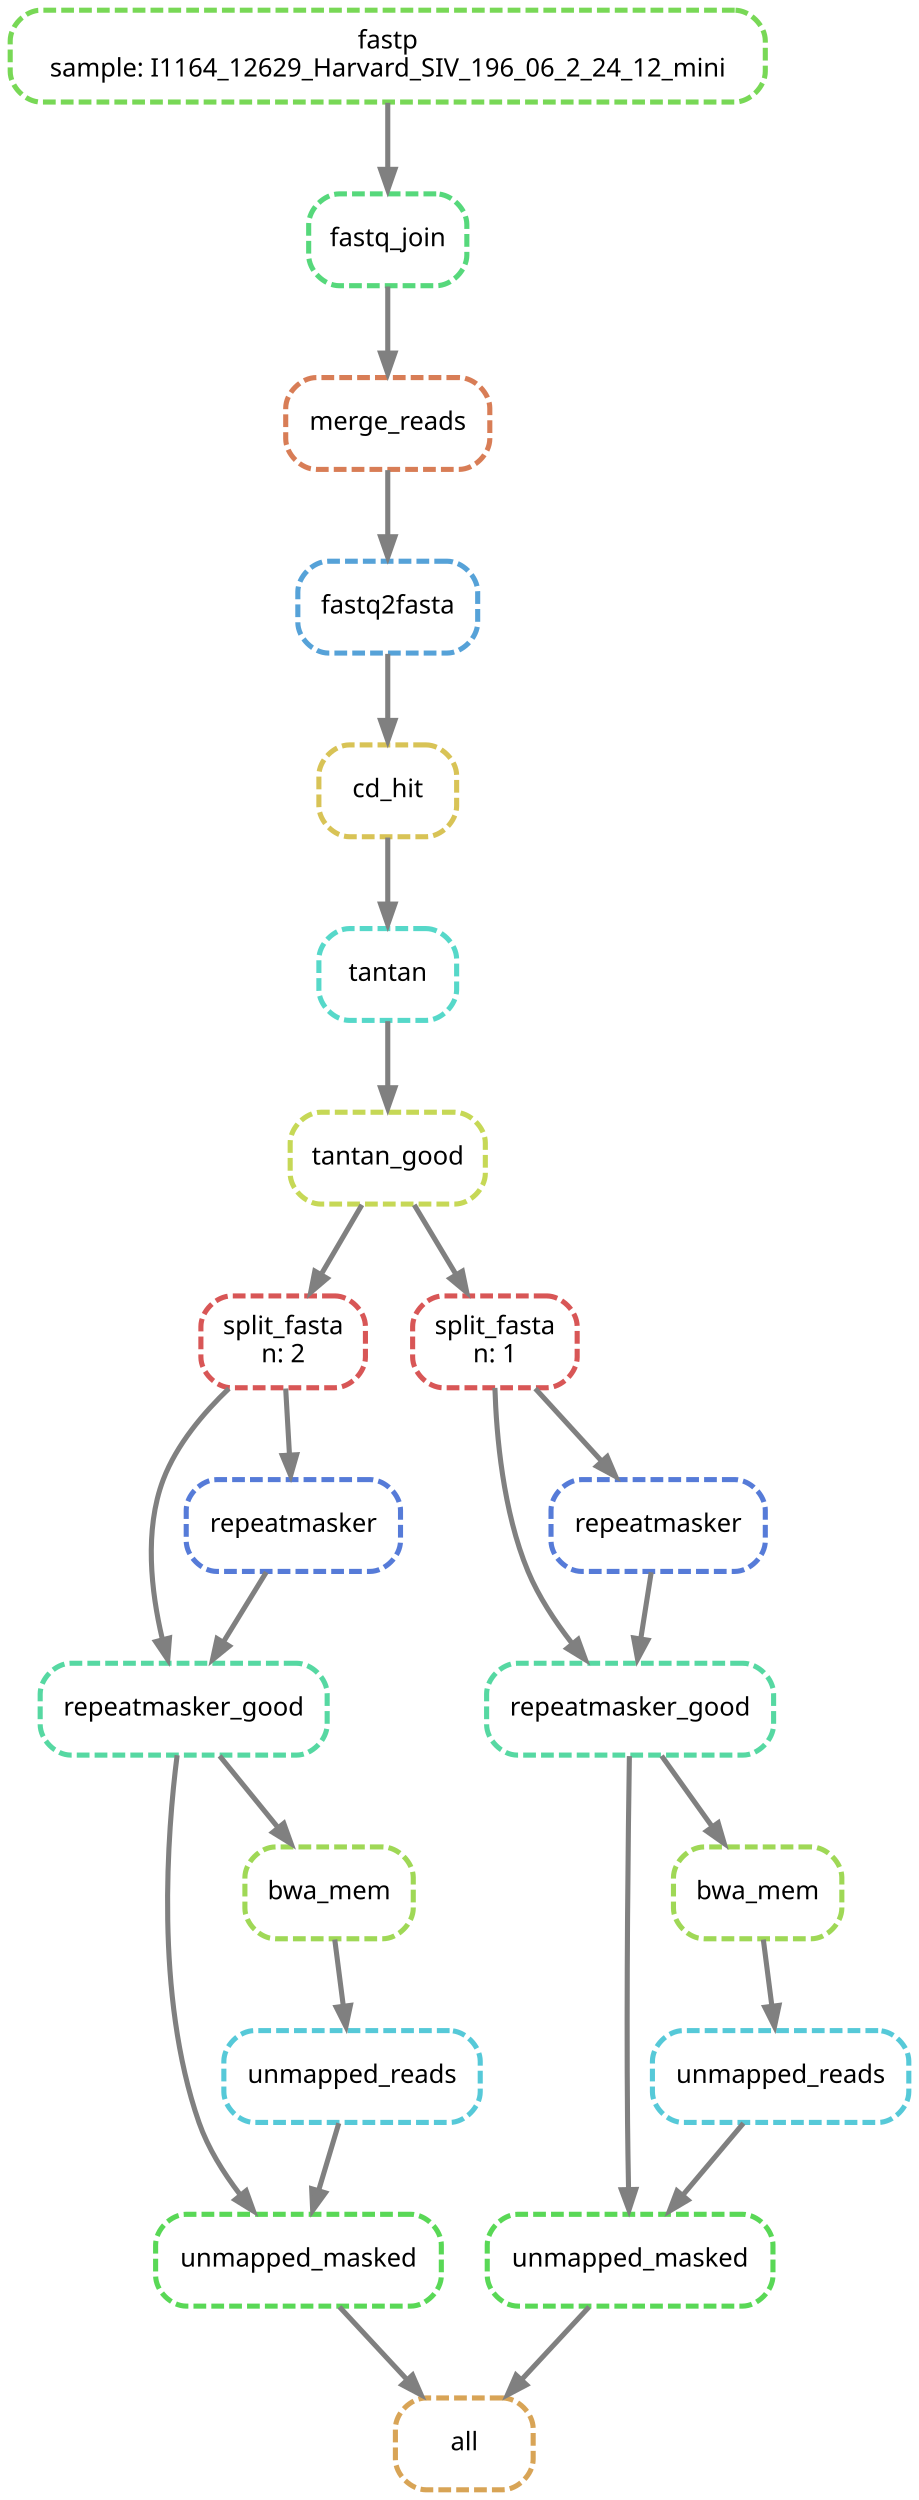
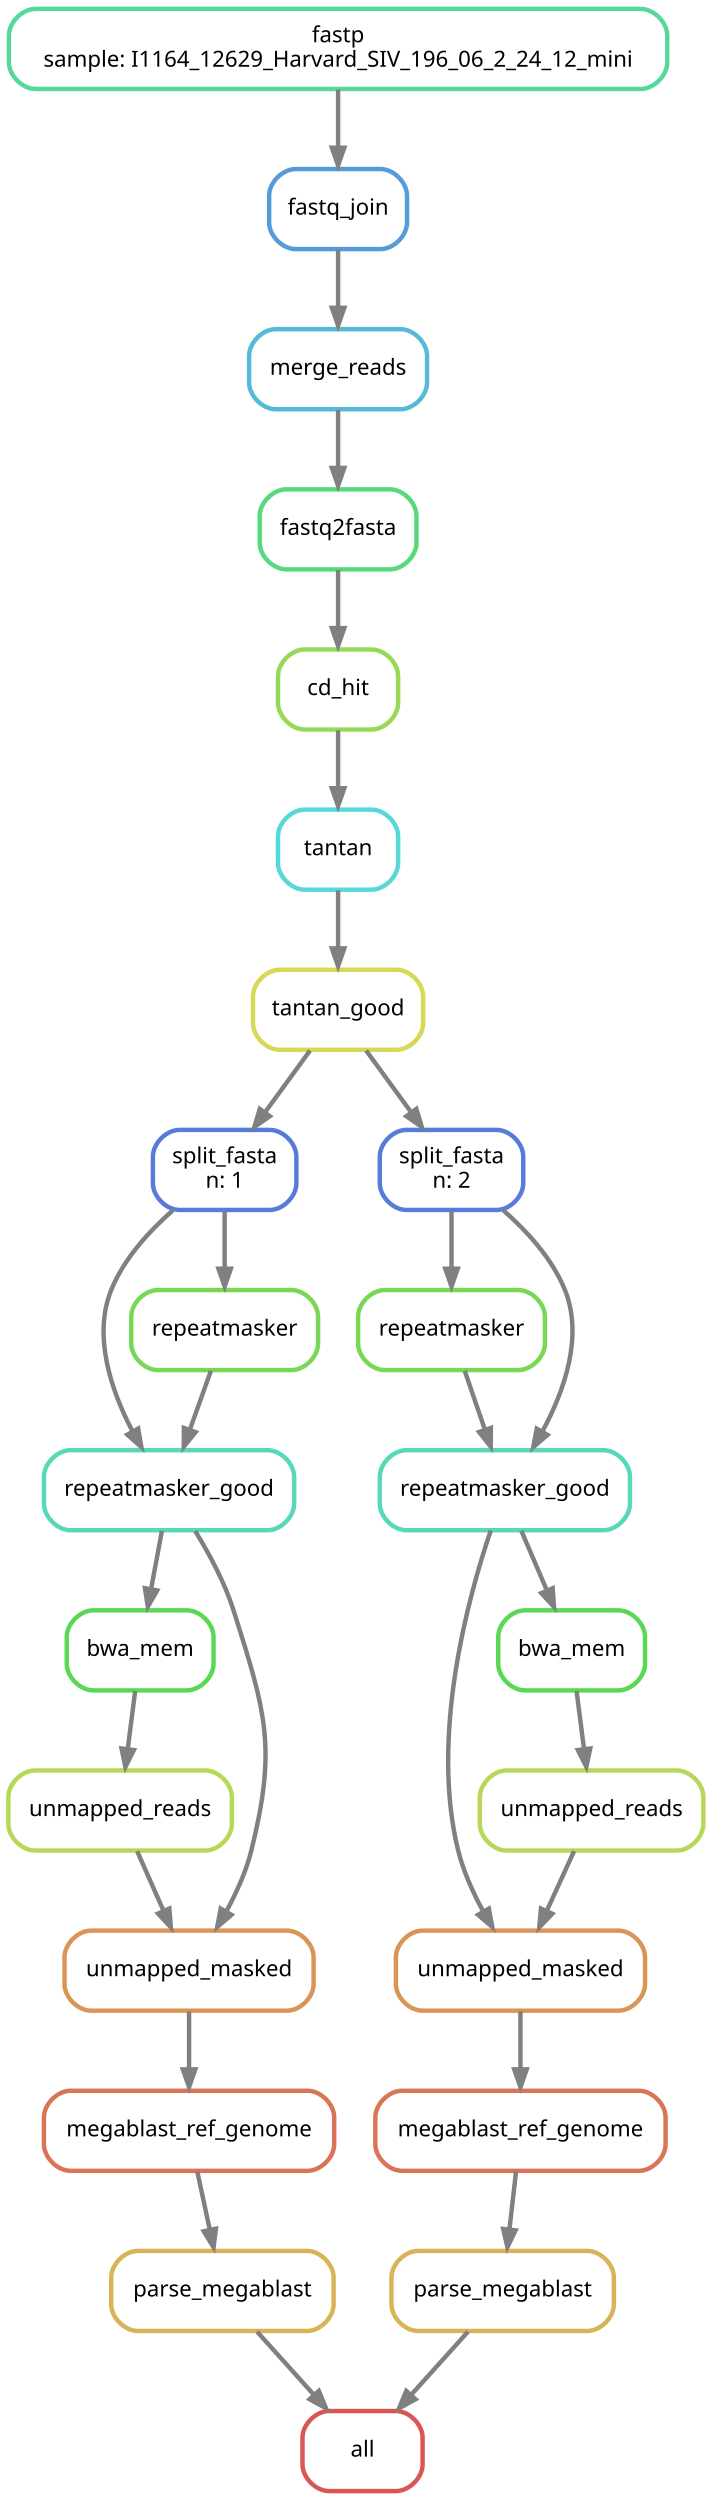
- <svg xmlns="http://www.w3.org/2000/svg" width="360pt" height="980pt" viewBox="0.00 0.00 360.00 980.00">
-   <g id="graph0" class="graph" transform="scale(1 1) rotate(0) translate(4 976)">
-     <polygon fill="white" stroke="white" points="-4,5 -4,-976 357,-976 357,5 -4,5" />
+ <svg xmlns="http://www.w3.org/2000/svg" width="320pt" height="1124pt" viewBox="0.00 0.00 320.00 1124.00">
+   <g id="graph0" class="graph" transform="scale(1 1) rotate(0) translate(4 1120)">
+     <polygon fill="white" stroke="white" points="-4,5 -4,-1120 317,-1120 317,5 -4,5" />
    <g id="node1" class="node">
-       <path fill="none" stroke="#d8a456" stroke-width="2" stroke-dasharray="5,2" d="M193,-36C193,-36 163,-36 163,-36 157,-36 151,-30 151,-24 151,-24 151,-12 151,-12 151,-6 157,-0 163,-0 163,-0 193,-0 193,-0 199,-0 205,-6 205,-12 205,-12 205,-24 205,-24 205,-30 199,-36 193,-36" />
-       <text text-anchor="middle" x="178" y="-15.5" font-family="sans" font-size="10.00">all</text>
+       <path fill="none" stroke="#56b9d8" stroke-width="2" d="M176,-972C176,-972 120,-972 120,-972 114,-972 108,-966 108,-960 108,-960 108,-948 108,-948 108,-942 114,-936 120,-936 120,-936 176,-936 176,-936 182,-936 188,-942 188,-948 188,-948 188,-960 188,-960 188,-966 182,-972 176,-972" />
+       <text text-anchor="middle" x="148" y="-951.5" font-family="sans" font-size="10.00">merge_reads</text>
+     </g>
+     <g id="node17" class="node">
+       <path fill="none" stroke="#56d87b" stroke-width="2" d="M171.25,-900C171.25,-900 124.75,-900 124.75,-900 118.75,-900 112.75,-894 112.75,-888 112.75,-888 112.75,-876 112.75,-876 112.75,-870 118.75,-864 124.75,-864 124.75,-864 171.25,-864 171.25,-864 177.25,-864 183.25,-870 183.25,-876 183.25,-876 183.25,-888 183.25,-888 183.25,-894 177.25,-900 171.25,-900" />
+       <text text-anchor="middle" x="148" y="-879.5" font-family="sans" font-size="10.00">fastq2fasta</text>
+     </g>
+     <g id="edge20" class="edge">
+       <path fill="none" stroke="grey" stroke-width="2" d="M148,-935.697C148,-927.983 148,-918.712 148,-910.112" />
+       <polygon fill="grey" stroke="grey" points="151.5,-910.104 148,-900.104 144.5,-910.104 151.5,-910.104" />
    </g>
    <g id="node2" class="node">
-       <path fill="none" stroke="#59d856" stroke-width="2" stroke-dasharray="5,2" d="M157,-108C157,-108 69,-108 69,-108 63,-108 57,-102 57,-96 57,-96 57,-84 57,-84 57,-78 63,-72 69,-72 69,-72 157,-72 157,-72 163,-72 169,-78 169,-84 169,-84 169,-96 169,-96 169,-102 163,-108 157,-108" />
-       <text text-anchor="middle" x="113" y="-87.5" font-family="sans" font-size="10.00">unmapped_masked</text>
-     </g>
-     <g id="edge1" class="edge">
-       <path fill="none" stroke="grey" stroke-width="2" d="M129.067,-71.697C136.939,-63.22 146.555,-52.864 155.173,-43.583" />
-       <polygon fill="grey" stroke="grey" points="157.878,-45.814 162.117,-36.104 152.748,-41.051 157.878,-45.814" />
+       <path fill="none" stroke="#567bd8" stroke-width="2" d="M117.25,-612C117.25,-612 76.75,-612 76.75,-612 70.75,-612 64.75,-606 64.75,-600 64.75,-600 64.75,-588 64.75,-588 64.75,-582 70.75,-576 76.75,-576 76.75,-576 117.25,-576 117.25,-576 123.25,-576 129.25,-582 129.25,-588 129.25,-588 129.25,-600 129.25,-600 129.25,-606 123.25,-612 117.25,-612" />
+       <text text-anchor="middle" x="97" y="-597" font-family="sans" font-size="10.00">split_fasta</text>
+       <text text-anchor="middle" x="97" y="-586" font-family="sans" font-size="10.00">n: 1</text>
+     </g>
+     <g id="node4" class="node">
+       <path fill="none" stroke="#56d8b9" stroke-width="2" d="M116.25,-468C116.25,-468 27.75,-468 27.75,-468 21.75,-468 15.75,-462 15.75,-456 15.75,-456 15.75,-444 15.75,-444 15.75,-438 21.75,-432 27.75,-432 27.75,-432 116.25,-432 116.25,-432 122.25,-432 128.25,-438 128.25,-444 128.25,-444 128.25,-456 128.25,-456 128.25,-462 122.25,-468 116.25,-468" />
+       <text text-anchor="middle" x="72" y="-447.5" font-family="sans" font-size="10.00">repeatmasker_good</text>
+     </g>
+     <g id="edge4" class="edge">
+       <path fill="none" stroke="grey" stroke-width="2" d="M73.695,-575.819C63.099,-566.538 51.68,-554.094 46,-540 37.648,-519.276 45.997,-494.86 55.391,-476.849" />
+       <polygon fill="grey" stroke="grey" points="58.477,-478.502 60.316,-468.068 52.372,-475.077 58.477,-478.502" />
+     </g>
+     <g id="node10" class="node">
+       <path fill="none" stroke="#78d856" stroke-width="2" d="M127,-540C127,-540 67,-540 67,-540 61,-540 55,-534 55,-528 55,-528 55,-516 55,-516 55,-510 61,-504 67,-504 67,-504 127,-504 127,-504 133,-504 139,-510 139,-516 139,-516 139,-528 139,-528 139,-534 133,-540 127,-540" />
+       <text text-anchor="middle" x="97" y="-519.5" font-family="sans" font-size="10.00">repeatmasker</text>
+     </g>
+     <g id="edge12" class="edge">
+       <path fill="none" stroke="grey" stroke-width="2" d="M97,-575.697C97,-567.983 97,-558.712 97,-550.112" />
+       <polygon fill="grey" stroke="grey" points="100.5,-550.104 97,-540.104 93.5,-550.104 100.5,-550.104" />
    </g>
    <g id="node3" class="node">
-       <path fill="none" stroke="#59d856" stroke-width="2" stroke-dasharray="5,2" d="M287,-108C287,-108 199,-108 199,-108 193,-108 187,-102 187,-96 187,-96 187,-84 187,-84 187,-78 193,-72 199,-72 199,-72 287,-72 287,-72 293,-72 299,-78 299,-84 299,-84 299,-96 299,-96 299,-102 293,-108 287,-108" />
-       <text text-anchor="middle" x="243" y="-87.5" font-family="sans" font-size="10.00">unmapped_masked</text>
-     </g>
-     <g id="edge2" class="edge">
-       <path fill="none" stroke="grey" stroke-width="2" d="M226.933,-71.697C219.061,-63.22 209.445,-52.864 200.827,-43.583" />
-       <polygon fill="grey" stroke="grey" points="203.252,-41.051 193.883,-36.104 198.122,-45.814 203.252,-41.051" />
-     </g>
-     <g id="node4" class="node">
-       <path fill="none" stroke="#56c9d8" stroke-width="2" stroke-dasharray="5,2" d="M172.25,-180C172.25,-180 95.75,-180 95.75,-180 89.75,-180 83.75,-174 83.75,-168 83.75,-168 83.75,-156 83.75,-156 83.75,-150 89.75,-144 95.75,-144 95.75,-144 172.25,-144 172.25,-144 178.25,-144 184.25,-150 184.25,-156 184.25,-156 184.25,-168 184.25,-168 184.25,-174 178.25,-180 172.25,-180" />
-       <text text-anchor="middle" x="134" y="-159.5" font-family="sans" font-size="10.00">unmapped_reads</text>
-     </g>
-     <g id="edge3" class="edge">
-       <path fill="none" stroke="grey" stroke-width="2" d="M128.809,-143.697C126.469,-135.898 123.653,-126.509 121.049,-117.829" />
-       <polygon fill="grey" stroke="grey" points="124.357,-116.677 118.131,-108.104 117.652,-118.688 124.357,-116.677" />
-     </g>
-     <g id="node5" class="node">
-       <path fill="none" stroke="#56d8a2" stroke-width="2" stroke-dasharray="5,2" d="M112.25,-324C112.25,-324 23.75,-324 23.75,-324 17.75,-324 11.75,-318 11.75,-312 11.75,-312 11.75,-300 11.75,-300 11.75,-294 17.75,-288 23.75,-288 23.75,-288 112.25,-288 112.25,-288 118.25,-288 124.25,-294 124.25,-300 124.25,-300 124.25,-312 124.25,-312 124.25,-318 118.25,-324 112.25,-324" />
-       <text text-anchor="middle" x="68" y="-303.5" font-family="sans" font-size="10.00">repeatmasker_good</text>
-     </g>
-     <g id="edge4" class="edge">
-       <path fill="none" stroke="grey" stroke-width="2" d="M65.438,-287.945C61.611,-257.88 56.579,-193.912 74,-144 77.501,-133.969 83.606,-124.232 89.96,-115.898" />
-       <polygon fill="grey" stroke="grey" points="92.725,-118.044 96.31,-108.074 87.29,-113.633 92.725,-118.044" />
-     </g>
-     <g id="node8" class="node">
-       <path fill="none" stroke="#9fd856" stroke-width="2" stroke-dasharray="5,2" d="M146,-252C146,-252 104,-252 104,-252 98,-252 92,-246 92,-240 92,-240 92,-228 92,-228 92,-222 98,-216 104,-216 104,-216 146,-216 146,-216 152,-216 158,-222 158,-228 158,-228 158,-240 158,-240 158,-246 152,-252 146,-252" />
-       <text text-anchor="middle" x="125" y="-231.5" font-family="sans" font-size="10.00">bwa_mem</text>
-     </g>
-     <g id="edge13" class="edge">
-       <path fill="none" stroke="grey" stroke-width="2" d="M82.09,-287.697C88.923,-279.305 97.257,-269.07 104.756,-259.861" />
-       <polygon fill="grey" stroke="grey" points="107.472,-262.069 111.072,-252.104 102.044,-257.649 107.472,-262.069" />
-     </g>
-     <g id="node6" class="node">
-       <path fill="none" stroke="#56c9d8" stroke-width="2" stroke-dasharray="5,2" d="M340.25,-180C340.25,-180 263.75,-180 263.75,-180 257.75,-180 251.75,-174 251.75,-168 251.75,-168 251.75,-156 251.75,-156 251.75,-150 257.75,-144 263.75,-144 263.75,-144 340.25,-144 340.25,-144 346.25,-144 352.25,-150 352.25,-156 352.25,-156 352.25,-168 352.25,-168 352.25,-174 346.25,-180 340.25,-180" />
-       <text text-anchor="middle" x="302" y="-159.5" font-family="sans" font-size="10.00">unmapped_reads</text>
-     </g>
-     <g id="edge5" class="edge">
-       <path fill="none" stroke="grey" stroke-width="2" d="M287.416,-143.697C280.342,-135.305 271.717,-125.07 263.955,-115.861" />
-       <polygon fill="grey" stroke="grey" points="266.537,-113.495 257.417,-108.104 261.185,-118.006 266.537,-113.495" />
-     </g>
-     <g id="node7" class="node">
-       <path fill="none" stroke="#56d8a2" stroke-width="2" stroke-dasharray="5,2" d="M287.25,-324C287.25,-324 198.75,-324 198.75,-324 192.75,-324 186.75,-318 186.75,-312 186.75,-312 186.75,-300 186.75,-300 186.75,-294 192.75,-288 198.75,-288 198.75,-288 287.25,-288 287.25,-288 293.25,-288 299.25,-294 299.25,-300 299.25,-300 299.25,-312 299.25,-312 299.25,-318 293.25,-324 287.25,-324" />
-       <text text-anchor="middle" x="243" y="-303.5" font-family="sans" font-size="10.00">repeatmasker_good</text>
-     </g>
-     <g id="edge6" class="edge">
-       <path fill="none" stroke="grey" stroke-width="2" d="M242.714,-287.608C242.268,-258.083 241.507,-196.268 242,-144 242.078,-135.682 242.226,-126.63 242.384,-118.4" />
-       <polygon fill="grey" stroke="grey" points="245.888,-118.254 242.594,-108.185 238.89,-118.111 245.888,-118.254" />
-     </g>
-     <g id="node11" class="node">
-       <path fill="none" stroke="#9fd856" stroke-width="2" stroke-dasharray="5,2" d="M314,-252C314,-252 272,-252 272,-252 266,-252 260,-246 260,-240 260,-240 260,-228 260,-228 260,-222 266,-216 272,-216 272,-216 314,-216 314,-216 320,-216 326,-222 326,-228 326,-228 326,-240 326,-240 326,-246 320,-252 314,-252" />
-       <text text-anchor="middle" x="293" y="-231.5" font-family="sans" font-size="10.00">bwa_mem</text>
-     </g>
-     <g id="edge16" class="edge">
-       <path fill="none" stroke="grey" stroke-width="2" d="M255.36,-287.697C261.233,-279.474 268.369,-269.483 274.842,-260.421" />
-       <polygon fill="grey" stroke="grey" points="277.818,-262.276 280.783,-252.104 272.122,-258.207 277.818,-262.276" />
-     </g>
-     <g id="edge7" class="edge">
-       <path fill="none" stroke="grey" stroke-width="2" d="M127.225,-215.697C128.217,-207.983 129.408,-198.712 130.514,-190.112" />
-       <polygon fill="grey" stroke="grey" points="133.997,-190.469 131.801,-180.104 127.054,-189.576 133.997,-190.469" />
-     </g>
-     <g id="node9" class="node">
-       <path fill="none" stroke="#567bd8" stroke-width="2" stroke-dasharray="5,2" d="M141,-396C141,-396 81,-396 81,-396 75,-396 69,-390 69,-384 69,-384 69,-372 69,-372 69,-366 75,-360 81,-360 81,-360 141,-360 141,-360 147,-360 153,-366 153,-372 153,-372 153,-384 153,-384 153,-390 147,-396 141,-396" />
-       <text text-anchor="middle" x="111" y="-375.5" font-family="sans" font-size="10.00">repeatmasker</text>
-     </g>
-     <g id="edge8" class="edge">
-       <path fill="none" stroke="grey" stroke-width="2" d="M100.371,-359.697C95.372,-351.559 89.309,-341.689 83.788,-332.701" />
-       <polygon fill="grey" stroke="grey" points="86.723,-330.793 78.507,-324.104 80.759,-334.457 86.723,-330.793" />
-     </g>
-     <g id="node10" class="node">
-       <path fill="none" stroke="#d85656" stroke-width="2" stroke-dasharray="5,2" d="M127.25,-468C127.25,-468 86.75,-468 86.75,-468 80.75,-468 74.75,-462 74.75,-456 74.75,-456 74.75,-444 74.75,-444 74.75,-438 80.75,-432 86.75,-432 86.75,-432 127.25,-432 127.25,-432 133.25,-432 139.25,-438 139.25,-444 139.25,-444 139.25,-456 139.25,-456 139.25,-462 133.25,-468 127.25,-468" />
-       <text text-anchor="middle" x="107" y="-453" font-family="sans" font-size="10.00">split_fasta</text>
-       <text text-anchor="middle" x="107" y="-442" font-family="sans" font-size="10.00">n: 2</text>
-     </g>
-     <g id="edge9" class="edge">
-       <path fill="none" stroke="grey" stroke-width="2" d="M85.733,-431.701C75.891,-422.305 65.237,-409.798 60,-396 52.453,-376.116 55.284,-352.005 59.541,-333.896" />
-       <polygon fill="grey" stroke="grey" points="62.984,-334.567 62.145,-324.005 56.215,-332.785 62.984,-334.567" />
-     </g>
-     <g id="edge14" class="edge">
-       <path fill="none" stroke="grey" stroke-width="2" d="M107.989,-431.697C108.43,-423.983 108.959,-414.712 109.451,-406.112" />
-       <polygon fill="grey" stroke="grey" points="112.946,-406.288 110.023,-396.104 105.958,-405.888 112.946,-406.288" />
-     </g>
-     <g id="edge10" class="edge">
-       <path fill="none" stroke="grey" stroke-width="2" d="M295.225,-215.697C296.217,-207.983 297.408,-198.712 298.514,-190.112" />
-       <polygon fill="grey" stroke="grey" points="301.997,-190.469 299.801,-180.104 295.054,-189.576 301.997,-190.469" />
-     </g>
-     <g id="node12" class="node">
-       <path fill="none" stroke="#567bd8" stroke-width="2" stroke-dasharray="5,2" d="M284,-396C284,-396 224,-396 224,-396 218,-396 212,-390 212,-384 212,-384 212,-372 212,-372 212,-366 218,-360 224,-360 224,-360 284,-360 284,-360 290,-360 296,-366 296,-372 296,-372 296,-384 296,-384 296,-390 290,-396 284,-396" />
-       <text text-anchor="middle" x="254" y="-375.5" font-family="sans" font-size="10.00">repeatmasker</text>
-     </g>
-     <g id="edge11" class="edge">
-       <path fill="none" stroke="grey" stroke-width="2" d="M251.281,-359.697C250.069,-351.983 248.612,-342.712 247.261,-334.112" />
-       <polygon fill="grey" stroke="grey" points="250.698,-333.44 245.688,-324.104 243.783,-334.526 250.698,-333.44" />
-     </g>
-     <g id="node13" class="node">
-       <path fill="none" stroke="#d85656" stroke-width="2" stroke-dasharray="5,2" d="M210.25,-468C210.25,-468 169.75,-468 169.75,-468 163.75,-468 157.75,-462 157.75,-456 157.75,-456 157.75,-444 157.75,-444 157.75,-438 163.75,-432 169.75,-432 169.75,-432 210.25,-432 210.25,-432 216.25,-432 222.25,-438 222.25,-444 222.25,-444 222.25,-456 222.25,-456 222.25,-462 216.25,-468 210.25,-468" />
-       <text text-anchor="middle" x="190" y="-453" font-family="sans" font-size="10.00">split_fasta</text>
-       <text text-anchor="middle" x="190" y="-442" font-family="sans" font-size="10.00">n: 1</text>
-     </g>
-     <g id="edge12" class="edge">
-       <path fill="none" stroke="grey" stroke-width="2" d="M190.005,-431.934C190.569,-413.509 193.127,-383.63 203,-360 207.133,-350.108 213.542,-340.408 220.028,-332.067" />
-       <polygon fill="grey" stroke="grey" points="222.826,-334.175 226.458,-324.222 217.412,-329.737 222.826,-334.175" />
-     </g>
-     <g id="edge17" class="edge">
-       <path fill="none" stroke="grey" stroke-width="2" d="M205.82,-431.697C213.57,-423.22 223.039,-412.864 231.524,-403.583" />
-       <polygon fill="grey" stroke="grey" points="234.197,-405.846 238.362,-396.104 229.031,-401.123 234.197,-405.846" />
-     </g>
-     <g id="node14" class="node">
-       <path fill="none" stroke="#c6d856" stroke-width="2" stroke-dasharray="5,2" d="M174.25,-540C174.25,-540 121.75,-540 121.75,-540 115.75,-540 109.75,-534 109.75,-528 109.75,-528 109.75,-516 109.75,-516 109.75,-510 115.75,-504 121.75,-504 121.75,-504 174.25,-504 174.25,-504 180.25,-504 186.25,-510 186.25,-516 186.25,-516 186.25,-528 186.25,-528 186.25,-534 180.25,-540 174.25,-540" />
-       <text text-anchor="middle" x="148" y="-519.5" font-family="sans" font-size="10.00">tantan_good</text>
-     </g>
-     <g id="edge15" class="edge">
-       <path fill="none" stroke="grey" stroke-width="2" d="M137.865,-503.697C133.148,-495.644 127.438,-485.894 122.218,-476.982" />
-       <polygon fill="grey" stroke="grey" points="125.092,-474.964 117.018,-468.104 119.052,-478.502 125.092,-474.964" />
-     </g>
-     <g id="edge18" class="edge">
-       <path fill="none" stroke="grey" stroke-width="2" d="M158.382,-503.697C163.265,-495.559 169.187,-485.689 174.579,-476.701" />
-       <polygon fill="grey" stroke="grey" points="177.594,-478.48 179.737,-468.104 171.591,-474.879 177.594,-478.48" />
-     </g>
-     <g id="node15" class="node">
-       <path fill="none" stroke="#56d8c9" stroke-width="2" stroke-dasharray="5,2" d="M163,-612C163,-612 133,-612 133,-612 127,-612 121,-606 121,-600 121,-600 121,-588 121,-588 121,-582 127,-576 133,-576 133,-576 163,-576 163,-576 169,-576 175,-582 175,-588 175,-588 175,-600 175,-600 175,-606 169,-612 163,-612" />
-       <text text-anchor="middle" x="148" y="-591.5" font-family="sans" font-size="10.00">tantan</text>
-     </g>
-     <g id="edge19" class="edge">
-       <path fill="none" stroke="grey" stroke-width="2" d="M148,-575.697C148,-567.983 148,-558.712 148,-550.112" />
-       <polygon fill="grey" stroke="grey" points="151.5,-550.104 148,-540.104 144.5,-550.104 151.5,-550.104" />
-     </g>
-     <g id="node16" class="node">
-       <path fill="none" stroke="#d8c356" stroke-width="2" stroke-dasharray="5,2" d="M163,-684C163,-684 133,-684 133,-684 127,-684 121,-678 121,-672 121,-672 121,-660 121,-660 121,-654 127,-648 133,-648 133,-648 163,-648 163,-648 169,-648 175,-654 175,-660 175,-660 175,-672 175,-672 175,-678 169,-684 163,-684" />
-       <text text-anchor="middle" x="148" y="-663.5" font-family="sans" font-size="10.00">cd_hit</text>
-     </g>
-     <g id="edge20" class="edge">
-       <path fill="none" stroke="grey" stroke-width="2" d="M148,-647.697C148,-639.983 148,-630.712 148,-622.112" />
-       <polygon fill="grey" stroke="grey" points="151.5,-622.104 148,-612.104 144.5,-622.104 151.5,-622.104" />
-     </g>
-     <g id="node17" class="node">
-       <path fill="none" stroke="#56a2d8" stroke-width="2" stroke-dasharray="5,2" d="M171.25,-756C171.25,-756 124.75,-756 124.75,-756 118.75,-756 112.75,-750 112.75,-744 112.75,-744 112.75,-732 112.75,-732 112.75,-726 118.75,-720 124.75,-720 124.75,-720 171.25,-720 171.25,-720 177.25,-720 183.25,-726 183.25,-732 183.25,-732 183.25,-744 183.25,-744 183.25,-750 177.25,-756 171.25,-756" />
-       <text text-anchor="middle" x="148" y="-735.5" font-family="sans" font-size="10.00">fastq2fasta</text>
-     </g>
-     <g id="edge21" class="edge">
+       <path fill="none" stroke="#56d8d8" stroke-width="2" d="M163,-756C163,-756 133,-756 133,-756 127,-756 121,-750 121,-744 121,-744 121,-732 121,-732 121,-726 127,-720 133,-720 133,-720 163,-720 163,-720 169,-720 175,-726 175,-732 175,-732 175,-744 175,-744 175,-750 169,-756 163,-756" />
+       <text text-anchor="middle" x="148" y="-735.5" font-family="sans" font-size="10.00">tantan</text>
+     </g>
+     <g id="node23" class="node">
+       <path fill="none" stroke="#d6d856" stroke-width="2" d="M174.25,-684C174.25,-684 121.75,-684 121.75,-684 115.75,-684 109.75,-678 109.75,-672 109.75,-672 109.75,-660 109.75,-660 109.75,-654 115.75,-648 121.75,-648 121.75,-648 174.25,-648 174.25,-648 180.25,-648 186.25,-654 186.25,-660 186.25,-660 186.25,-672 186.25,-672 186.25,-678 180.25,-684 174.25,-684" />
+       <text text-anchor="middle" x="148" y="-663.5" font-family="sans" font-size="10.00">tantan_good</text>
+     </g>
+     <g id="edge27" class="edge">
      <path fill="none" stroke="grey" stroke-width="2" d="M148,-719.697C148,-711.983 148,-702.712 148,-694.112" />
      <polygon fill="grey" stroke="grey" points="151.5,-694.104 148,-684.104 144.5,-694.104 151.5,-694.104" />
    </g>
-     <g id="node18" class="node">
-       <path fill="none" stroke="#d87d56" stroke-width="2" stroke-dasharray="5,2" d="M176,-828C176,-828 120,-828 120,-828 114,-828 108,-822 108,-816 108,-816 108,-804 108,-804 108,-798 114,-792 120,-792 120,-792 176,-792 176,-792 182,-792 188,-798 188,-804 188,-804 188,-816 188,-816 188,-822 182,-828 176,-828" />
-       <text text-anchor="middle" x="148" y="-807.5" font-family="sans" font-size="10.00">merge_reads</text>
-     </g>
-     <g id="edge22" class="edge">
+     <g id="node7" class="node">
+       <path fill="none" stroke="#59d856" stroke-width="2" d="M80,-396C80,-396 38,-396 38,-396 32,-396 26,-390 26,-384 26,-384 26,-372 26,-372 26,-366 32,-360 38,-360 38,-360 80,-360 80,-360 86,-360 92,-366 92,-372 92,-372 92,-384 92,-384 92,-390 86,-396 80,-396" />
+       <text text-anchor="middle" x="59" y="-375.5" font-family="sans" font-size="10.00">bwa_mem</text>
+     </g>
+     <g id="edge9" class="edge">
+       <path fill="none" stroke="grey" stroke-width="2" d="M68.787,-431.697C67.354,-423.983 65.632,-414.712 64.035,-406.112" />
+       <polygon fill="grey" stroke="grey" points="67.444,-405.297 62.176,-396.104 60.561,-406.575 67.444,-405.297" />
+     </g>
+     <g id="node22" class="node">
+       <path fill="none" stroke="#d89556" stroke-width="2" d="M125,-252C125,-252 37,-252 37,-252 31,-252 25,-246 25,-240 25,-240 25,-228 25,-228 25,-222 31,-216 37,-216 37,-216 125,-216 125,-216 131,-216 137,-222 137,-228 137,-228 137,-240 137,-240 137,-246 131,-252 125,-252" />
+       <text text-anchor="middle" x="81" y="-231.5" font-family="sans" font-size="10.00">unmapped_masked</text>
+     </g>
+     <g id="edge25" class="edge">
+       <path fill="none" stroke="grey" stroke-width="2" d="M83.763,-431.629C89.936,-421.639 97.023,-408.603 101,-396 115.484,-350.099 120.582,-334.717 109,-288 106.708,-278.753 102.474,-269.342 97.981,-261.067" />
+       <polygon fill="grey" stroke="grey" points="100.929,-259.173 92.887,-252.275 94.872,-262.682 100.929,-259.173" />
+     </g>
+     <g id="node5" class="node">
+       <path fill="none" stroke="#569ad8" stroke-width="2" d="M167,-1044C167,-1044 129,-1044 129,-1044 123,-1044 117,-1038 117,-1032 117,-1032 117,-1020 117,-1020 117,-1014 123,-1008 129,-1008 129,-1008 167,-1008 167,-1008 173,-1008 179,-1014 179,-1020 179,-1020 179,-1032 179,-1032 179,-1038 173,-1044 167,-1044" />
+       <text text-anchor="middle" x="148" y="-1023.5" font-family="sans" font-size="10.00">fastq_join</text>
+     </g>
+     <g id="edge1" class="edge">
+       <path fill="none" stroke="grey" stroke-width="2" d="M148,-1007.7C148,-999.983 148,-990.712 148,-982.112" />
+       <polygon fill="grey" stroke="grey" points="151.5,-982.104 148,-972.104 144.5,-982.104 151.5,-982.104" />
+     </g>
+     <g id="node6" class="node">
+       <path fill="none" stroke="#d89556" stroke-width="2" d="M274,-252C274,-252 186,-252 186,-252 180,-252 174,-246 174,-240 174,-240 174,-228 174,-228 174,-222 180,-216 186,-216 186,-216 274,-216 274,-216 280,-216 286,-222 286,-228 286,-228 286,-240 286,-240 286,-246 280,-252 274,-252" />
+       <text text-anchor="middle" x="230" y="-231.5" font-family="sans" font-size="10.00">unmapped_masked</text>
+     </g>
+     <g id="node20" class="node">
+       <path fill="none" stroke="#d87556" stroke-width="2" d="M283.25,-180C283.25,-180 176.75,-180 176.75,-180 170.75,-180 164.75,-174 164.75,-168 164.75,-168 164.75,-156 164.75,-156 164.75,-150 170.75,-144 176.75,-144 176.75,-144 283.25,-144 283.25,-144 289.25,-144 295.25,-150 295.25,-156 295.25,-156 295.25,-168 295.25,-168 295.25,-174 289.25,-180 283.25,-180" />
+       <text text-anchor="middle" x="230" y="-159.5" font-family="sans" font-size="10.00">megablast_ref_genome</text>
+     </g>
+     <g id="edge23" class="edge">
+       <path fill="none" stroke="grey" stroke-width="2" d="M230,-215.697C230,-207.983 230,-198.712 230,-190.112" />
+       <polygon fill="grey" stroke="grey" points="233.5,-190.104 230,-180.104 226.5,-190.104 233.5,-190.104" />
+     </g>
+     <g id="node8" class="node">
+       <path fill="none" stroke="#b6d856" stroke-width="2" d="M88.25,-324C88.25,-324 11.75,-324 11.75,-324 5.75,-324 -0.25,-318 -0.25,-312 -0.25,-312 -0.25,-300 -0.25,-300 -0.25,-294 5.75,-288 11.75,-288 11.75,-288 88.25,-288 88.25,-288 94.25,-288 100.25,-294 100.25,-300 100.25,-300 100.25,-312 100.25,-312 100.25,-318 94.25,-324 88.25,-324" />
+       <text text-anchor="middle" x="50" y="-303.5" font-family="sans" font-size="10.00">unmapped_reads</text>
+     </g>
+     <g id="edge10" class="edge">
+       <path fill="none" stroke="grey" stroke-width="2" d="M56.775,-359.697C55.783,-351.983 54.592,-342.712 53.486,-334.112" />
+       <polygon fill="grey" stroke="grey" points="56.946,-333.576 52.199,-324.104 50.003,-334.469 56.946,-333.576" />
+     </g>
+     <g id="edge26" class="edge">
+       <path fill="none" stroke="grey" stroke-width="2" d="M57.663,-287.697C61.192,-279.728 65.456,-270.1 69.369,-261.264" />
+       <polygon fill="grey" stroke="grey" points="72.576,-262.665 73.425,-252.104 66.176,-259.831 72.576,-262.665" />
+     </g>
+     <g id="node9" class="node">
+       <path fill="none" stroke="#d8b456" stroke-width="2" d="M134,-108C134,-108 58,-108 58,-108 52,-108 46,-102 46,-96 46,-96 46,-84 46,-84 46,-78 52,-72 58,-72 58,-72 134,-72 134,-72 140,-72 146,-78 146,-84 146,-84 146,-96 146,-96 146,-102 140,-108 134,-108" />
+       <text text-anchor="middle" x="96" y="-87.5" font-family="sans" font-size="10.00">parse_megablast</text>
+     </g>
+     <g id="node15" class="node">
+       <path fill="none" stroke="#d85656" stroke-width="2" d="M174,-36C174,-36 144,-36 144,-36 138,-36 132,-30 132,-24 132,-24 132,-12 132,-12 132,-6 138,-0 144,-0 144,-0 174,-0 174,-0 180,-0 186,-6 186,-12 186,-12 186,-24 186,-24 186,-30 180,-36 174,-36" />
+       <text text-anchor="middle" x="159" y="-15.5" font-family="sans" font-size="10.00">all</text>
+     </g>
+     <g id="edge18" class="edge">
+       <path fill="none" stroke="grey" stroke-width="2" d="M111.573,-71.697C119.202,-63.22 128.523,-52.864 136.876,-43.583" />
+       <polygon fill="grey" stroke="grey" points="139.518,-45.879 143.606,-36.104 134.315,-41.196 139.518,-45.879" />
+     </g>
+     <g id="edge5" class="edge">
+       <path fill="none" stroke="grey" stroke-width="2" d="M90.82,-503.697C88.005,-495.813 84.609,-486.304 81.481,-477.546" />
+       <polygon fill="grey" stroke="grey" points="84.768,-476.345 78.109,-468.104 78.176,-478.699 84.768,-476.345" />
+     </g>
+     <g id="node11" class="node">
+       <path fill="none" stroke="#78d856" stroke-width="2" d="M229,-540C229,-540 169,-540 169,-540 163,-540 157,-534 157,-528 157,-528 157,-516 157,-516 157,-510 163,-504 169,-504 169,-504 229,-504 229,-504 235,-504 241,-510 241,-516 241,-516 241,-528 241,-528 241,-534 235,-540 229,-540" />
+       <text text-anchor="middle" x="199" y="-519.5" font-family="sans" font-size="10.00">repeatmasker</text>
+     </g>
+     <g id="node14" class="node">
+       <path fill="none" stroke="#56d8b9" stroke-width="2" d="M267.25,-468C267.25,-468 178.75,-468 178.75,-468 172.75,-468 166.75,-462 166.75,-456 166.75,-456 166.75,-444 166.75,-444 166.75,-438 172.75,-432 178.75,-432 178.75,-432 267.25,-432 267.25,-432 273.25,-432 279.25,-438 279.25,-444 279.25,-444 279.25,-456 279.25,-456 279.25,-462 273.25,-468 267.25,-468" />
+       <text text-anchor="middle" x="223" y="-447.5" font-family="sans" font-size="10.00">repeatmasker_good</text>
+     </g>
+     <g id="edge16" class="edge">
+       <path fill="none" stroke="grey" stroke-width="2" d="M204.933,-503.697C207.606,-495.898 210.826,-486.509 213.801,-477.829" />
+       <polygon fill="grey" stroke="grey" points="217.203,-478.699 217.136,-468.104 210.582,-476.429 217.203,-478.699" />
+     </g>
+     <g id="node12" class="node">
+       <path fill="none" stroke="#97d856" stroke-width="2" d="M163,-828C163,-828 133,-828 133,-828 127,-828 121,-822 121,-816 121,-816 121,-804 121,-804 121,-798 127,-792 133,-792 133,-792 163,-792 163,-792 169,-792 175,-798 175,-804 175,-804 175,-816 175,-816 175,-822 169,-828 163,-828" />
+       <text text-anchor="middle" x="148" y="-807.5" font-family="sans" font-size="10.00">cd_hit</text>
+     </g>
+     <g id="edge3" class="edge">
      <path fill="none" stroke="grey" stroke-width="2" d="M148,-791.697C148,-783.983 148,-774.712 148,-766.112" />
      <polygon fill="grey" stroke="grey" points="151.5,-766.104 148,-756.104 144.5,-766.104 151.5,-766.104" />
    </g>
-     <g id="node19" class="node">
-       <path fill="none" stroke="#56d87b" stroke-width="2" stroke-dasharray="5,2" d="M167,-900C167,-900 129,-900 129,-900 123,-900 117,-894 117,-888 117,-888 117,-876 117,-876 117,-870 123,-864 129,-864 129,-864 167,-864 167,-864 173,-864 179,-870 179,-876 179,-876 179,-888 179,-888 179,-894 173,-900 167,-900" />
-       <text text-anchor="middle" x="148" y="-879.5" font-family="sans" font-size="10.00">fastq_join</text>
-     </g>
-     <g id="edge23" class="edge">
+     <g id="node13" class="node">
+       <path fill="none" stroke="#d87556" stroke-width="2" d="M134.25,-180C134.25,-180 27.75,-180 27.75,-180 21.75,-180 15.75,-174 15.75,-168 15.75,-168 15.75,-156 15.75,-156 15.75,-150 21.75,-144 27.75,-144 27.75,-144 134.25,-144 134.25,-144 140.25,-144 146.25,-150 146.25,-156 146.25,-156 146.25,-168 146.25,-168 146.25,-174 140.25,-180 134.25,-180" />
+       <text text-anchor="middle" x="81" y="-159.5" font-family="sans" font-size="10.00">megablast_ref_genome</text>
+     </g>
+     <g id="edge11" class="edge">
+       <path fill="none" stroke="grey" stroke-width="2" d="M84.708,-143.697C86.361,-135.983 88.347,-126.712 90.19,-118.112" />
+       <polygon fill="grey" stroke="grey" points="93.662,-118.616 92.335,-108.104 86.817,-117.149 93.662,-118.616" />
+     </g>
+     <g id="edge7" class="edge">
+       <path fill="none" stroke="grey" stroke-width="2" d="M216.643,-431.844C206.551,-402.154 189.248,-339.437 202,-288 204.292,-278.753 208.526,-269.342 213.019,-261.067" />
+       <polygon fill="grey" stroke="grey" points="216.128,-262.682 218.113,-252.275 210.071,-259.173 216.128,-262.682" />
+     </g>
+     <g id="node21" class="node">
+       <path fill="none" stroke="#59d856" stroke-width="2" d="M274,-396C274,-396 232,-396 232,-396 226,-396 220,-390 220,-384 220,-384 220,-372 220,-372 220,-366 226,-360 232,-360 232,-360 274,-360 274,-360 280,-360 286,-366 286,-372 286,-372 286,-384 286,-384 286,-390 280,-396 274,-396" />
+       <text text-anchor="middle" x="253" y="-375.5" font-family="sans" font-size="10.00">bwa_mem</text>
+     </g>
+     <g id="edge24" class="edge">
+       <path fill="none" stroke="grey" stroke-width="2" d="M230.416,-431.697C233.794,-423.813 237.87,-414.304 241.623,-405.546" />
+       <polygon fill="grey" stroke="grey" points="244.947,-406.675 245.67,-396.104 238.513,-403.917 244.947,-406.675" />
+     </g>
+     <g id="node16" class="node">
+       <path fill="none" stroke="#56d89a" stroke-width="2" d="M284,-1116C284,-1116 12,-1116 12,-1116 6,-1116 0,-1110 0,-1104 0,-1104 0,-1092 0,-1092 0,-1086 6,-1080 12,-1080 12,-1080 284,-1080 284,-1080 290,-1080 296,-1086 296,-1092 296,-1092 296,-1104 296,-1104 296,-1110 290,-1116 284,-1116" />
+       <text text-anchor="middle" x="148" y="-1101" font-family="sans" font-size="10.00">fastp</text>
+       <text text-anchor="middle" x="148" y="-1090" font-family="sans" font-size="10.00">sample: I1164_12629_Harvard_SIV_196_06_2_24_12_mini</text>
+     </g>
+     <g id="edge6" class="edge">
+       <path fill="none" stroke="grey" stroke-width="2" d="M148,-1079.7C148,-1071.98 148,-1062.71 148,-1054.11" />
+       <polygon fill="grey" stroke="grey" points="151.5,-1054.1 148,-1044.1 144.5,-1054.1 151.5,-1054.1" />
+     </g>
+     <g id="edge14" class="edge">
      <path fill="none" stroke="grey" stroke-width="2" d="M148,-863.697C148,-855.983 148,-846.712 148,-838.112" />
      <polygon fill="grey" stroke="grey" points="151.5,-838.104 148,-828.104 144.5,-838.104 151.5,-838.104" />
    </g>
-     <g id="node20" class="node">
-       <path fill="none" stroke="#78d856" stroke-width="2" stroke-dasharray="5,2" d="M284,-972C284,-972 12,-972 12,-972 6,-972 0,-966 0,-960 0,-960 0,-948 0,-948 0,-942 6,-936 12,-936 12,-936 284,-936 284,-936 290,-936 296,-942 296,-948 296,-948 296,-960 296,-960 296,-966 290,-972 284,-972" />
-       <text text-anchor="middle" x="148" y="-957" font-family="sans" font-size="10.00">fastp</text>
-       <text text-anchor="middle" x="148" y="-946" font-family="sans" font-size="10.00">sample: I1164_12629_Harvard_SIV_196_06_2_24_12_mini</text>
-     </g>
-     <g id="edge24" class="edge">
-       <path fill="none" stroke="grey" stroke-width="2" d="M148,-935.697C148,-927.983 148,-918.712 148,-910.112" />
-       <polygon fill="grey" stroke="grey" points="151.5,-910.104 148,-900.104 144.5,-910.104 151.5,-910.104" />
+     <g id="node18" class="node">
+       <path fill="none" stroke="#567bd8" stroke-width="2" d="M219.25,-612C219.25,-612 178.75,-612 178.75,-612 172.75,-612 166.75,-606 166.75,-600 166.75,-600 166.75,-588 166.75,-588 166.75,-582 172.75,-576 178.75,-576 178.75,-576 219.25,-576 219.25,-576 225.25,-576 231.25,-582 231.25,-588 231.25,-588 231.25,-600 231.25,-600 231.25,-606 225.25,-612 219.25,-612" />
+       <text text-anchor="middle" x="199" y="-597" font-family="sans" font-size="10.00">split_fasta</text>
+       <text text-anchor="middle" x="199" y="-586" font-family="sans" font-size="10.00">n: 2</text>
+     </g>
+     <g id="edge13" class="edge">
+       <path fill="none" stroke="grey" stroke-width="2" d="M199,-575.697C199,-567.983 199,-558.712 199,-550.112" />
+       <polygon fill="grey" stroke="grey" points="202.5,-550.104 199,-540.104 195.5,-550.104 202.5,-550.104" />
+     </g>
+     <g id="edge17" class="edge">
+       <path fill="none" stroke="grey" stroke-width="2" d="M222.305,-575.819C232.901,-566.538 244.32,-554.094 250,-540 258.377,-519.212 249.733,-494.802 240.062,-476.809" />
+       <polygon fill="grey" stroke="grey" points="243.028,-474.947 234.996,-468.038 236.967,-478.448 243.028,-474.947" />
+     </g>
+     <g id="node19" class="node">
+       <path fill="none" stroke="#d8b456" stroke-width="2" d="M260,-108C260,-108 184,-108 184,-108 178,-108 172,-102 172,-96 172,-96 172,-84 172,-84 172,-78 178,-72 184,-72 184,-72 260,-72 260,-72 266,-72 272,-78 272,-84 272,-84 272,-96 272,-96 272,-102 266,-108 260,-108" />
+       <text text-anchor="middle" x="222" y="-87.5" font-family="sans" font-size="10.00">parse_megablast</text>
+     </g>
+     <g id="edge19" class="edge">
+       <path fill="none" stroke="grey" stroke-width="2" d="M206.427,-71.697C198.798,-63.22 189.477,-52.864 181.124,-43.583" />
+       <polygon fill="grey" stroke="grey" points="183.685,-41.196 174.394,-36.104 178.482,-45.879 183.685,-41.196" />
+     </g>
+     <g id="edge22" class="edge">
+       <path fill="none" stroke="grey" stroke-width="2" d="M228.022,-143.697C227.141,-135.983 226.081,-126.712 225.099,-118.112" />
+       <polygon fill="grey" stroke="grey" points="228.568,-117.642 223.955,-108.104 221.613,-118.437 228.568,-117.642" />
+     </g>
+     <g id="node24" class="node">
+       <path fill="none" stroke="#b6d856" stroke-width="2" d="M300.25,-324C300.25,-324 223.75,-324 223.75,-324 217.75,-324 211.75,-318 211.75,-312 211.75,-312 211.75,-300 211.75,-300 211.75,-294 217.75,-288 223.75,-288 223.75,-288 300.25,-288 300.25,-288 306.25,-288 312.25,-294 312.25,-300 312.25,-300 312.25,-312 312.25,-312 312.25,-318 306.25,-324 300.25,-324" />
+       <text text-anchor="middle" x="262" y="-303.5" font-family="sans" font-size="10.00">unmapped_reads</text>
+     </g>
+     <g id="edge28" class="edge">
+       <path fill="none" stroke="grey" stroke-width="2" d="M255.225,-359.697C256.217,-351.983 257.408,-342.712 258.514,-334.112" />
+       <polygon fill="grey" stroke="grey" points="261.997,-334.469 259.801,-324.104 255.054,-333.576 261.997,-334.469" />
+     </g>
+     <g id="edge15" class="edge">
+       <path fill="none" stroke="grey" stroke-width="2" d="M81,-215.697C81,-207.983 81,-198.712 81,-190.112" />
+       <polygon fill="grey" stroke="grey" points="84.5,-190.104 81,-180.104 77.5,-190.104 84.5,-190.104" />
+     </g>
+     <g id="edge2" class="edge">
+       <path fill="none" stroke="grey" stroke-width="2" d="M135.393,-647.697C129.403,-639.474 122.124,-629.483 115.521,-620.421" />
+       <polygon fill="grey" stroke="grey" points="118.179,-618.126 109.462,-612.104 112.522,-622.248 118.179,-618.126" />
+     </g>
+     <g id="edge21" class="edge">
+       <path fill="none" stroke="grey" stroke-width="2" d="M160.607,-647.697C166.597,-639.474 173.876,-629.483 180.479,-620.421" />
+       <polygon fill="grey" stroke="grey" points="183.478,-622.248 186.538,-612.104 177.821,-618.126 183.478,-622.248" />
+     </g>
+     <g id="edge8" class="edge">
+       <path fill="none" stroke="grey" stroke-width="2" d="M254.09,-287.697C250.447,-279.728 246.046,-270.1 242.006,-261.264" />
+       <polygon fill="grey" stroke="grey" points="245.16,-259.744 237.819,-252.104 238.794,-262.654 245.16,-259.744" />
    </g>
  </g>
</svg>
